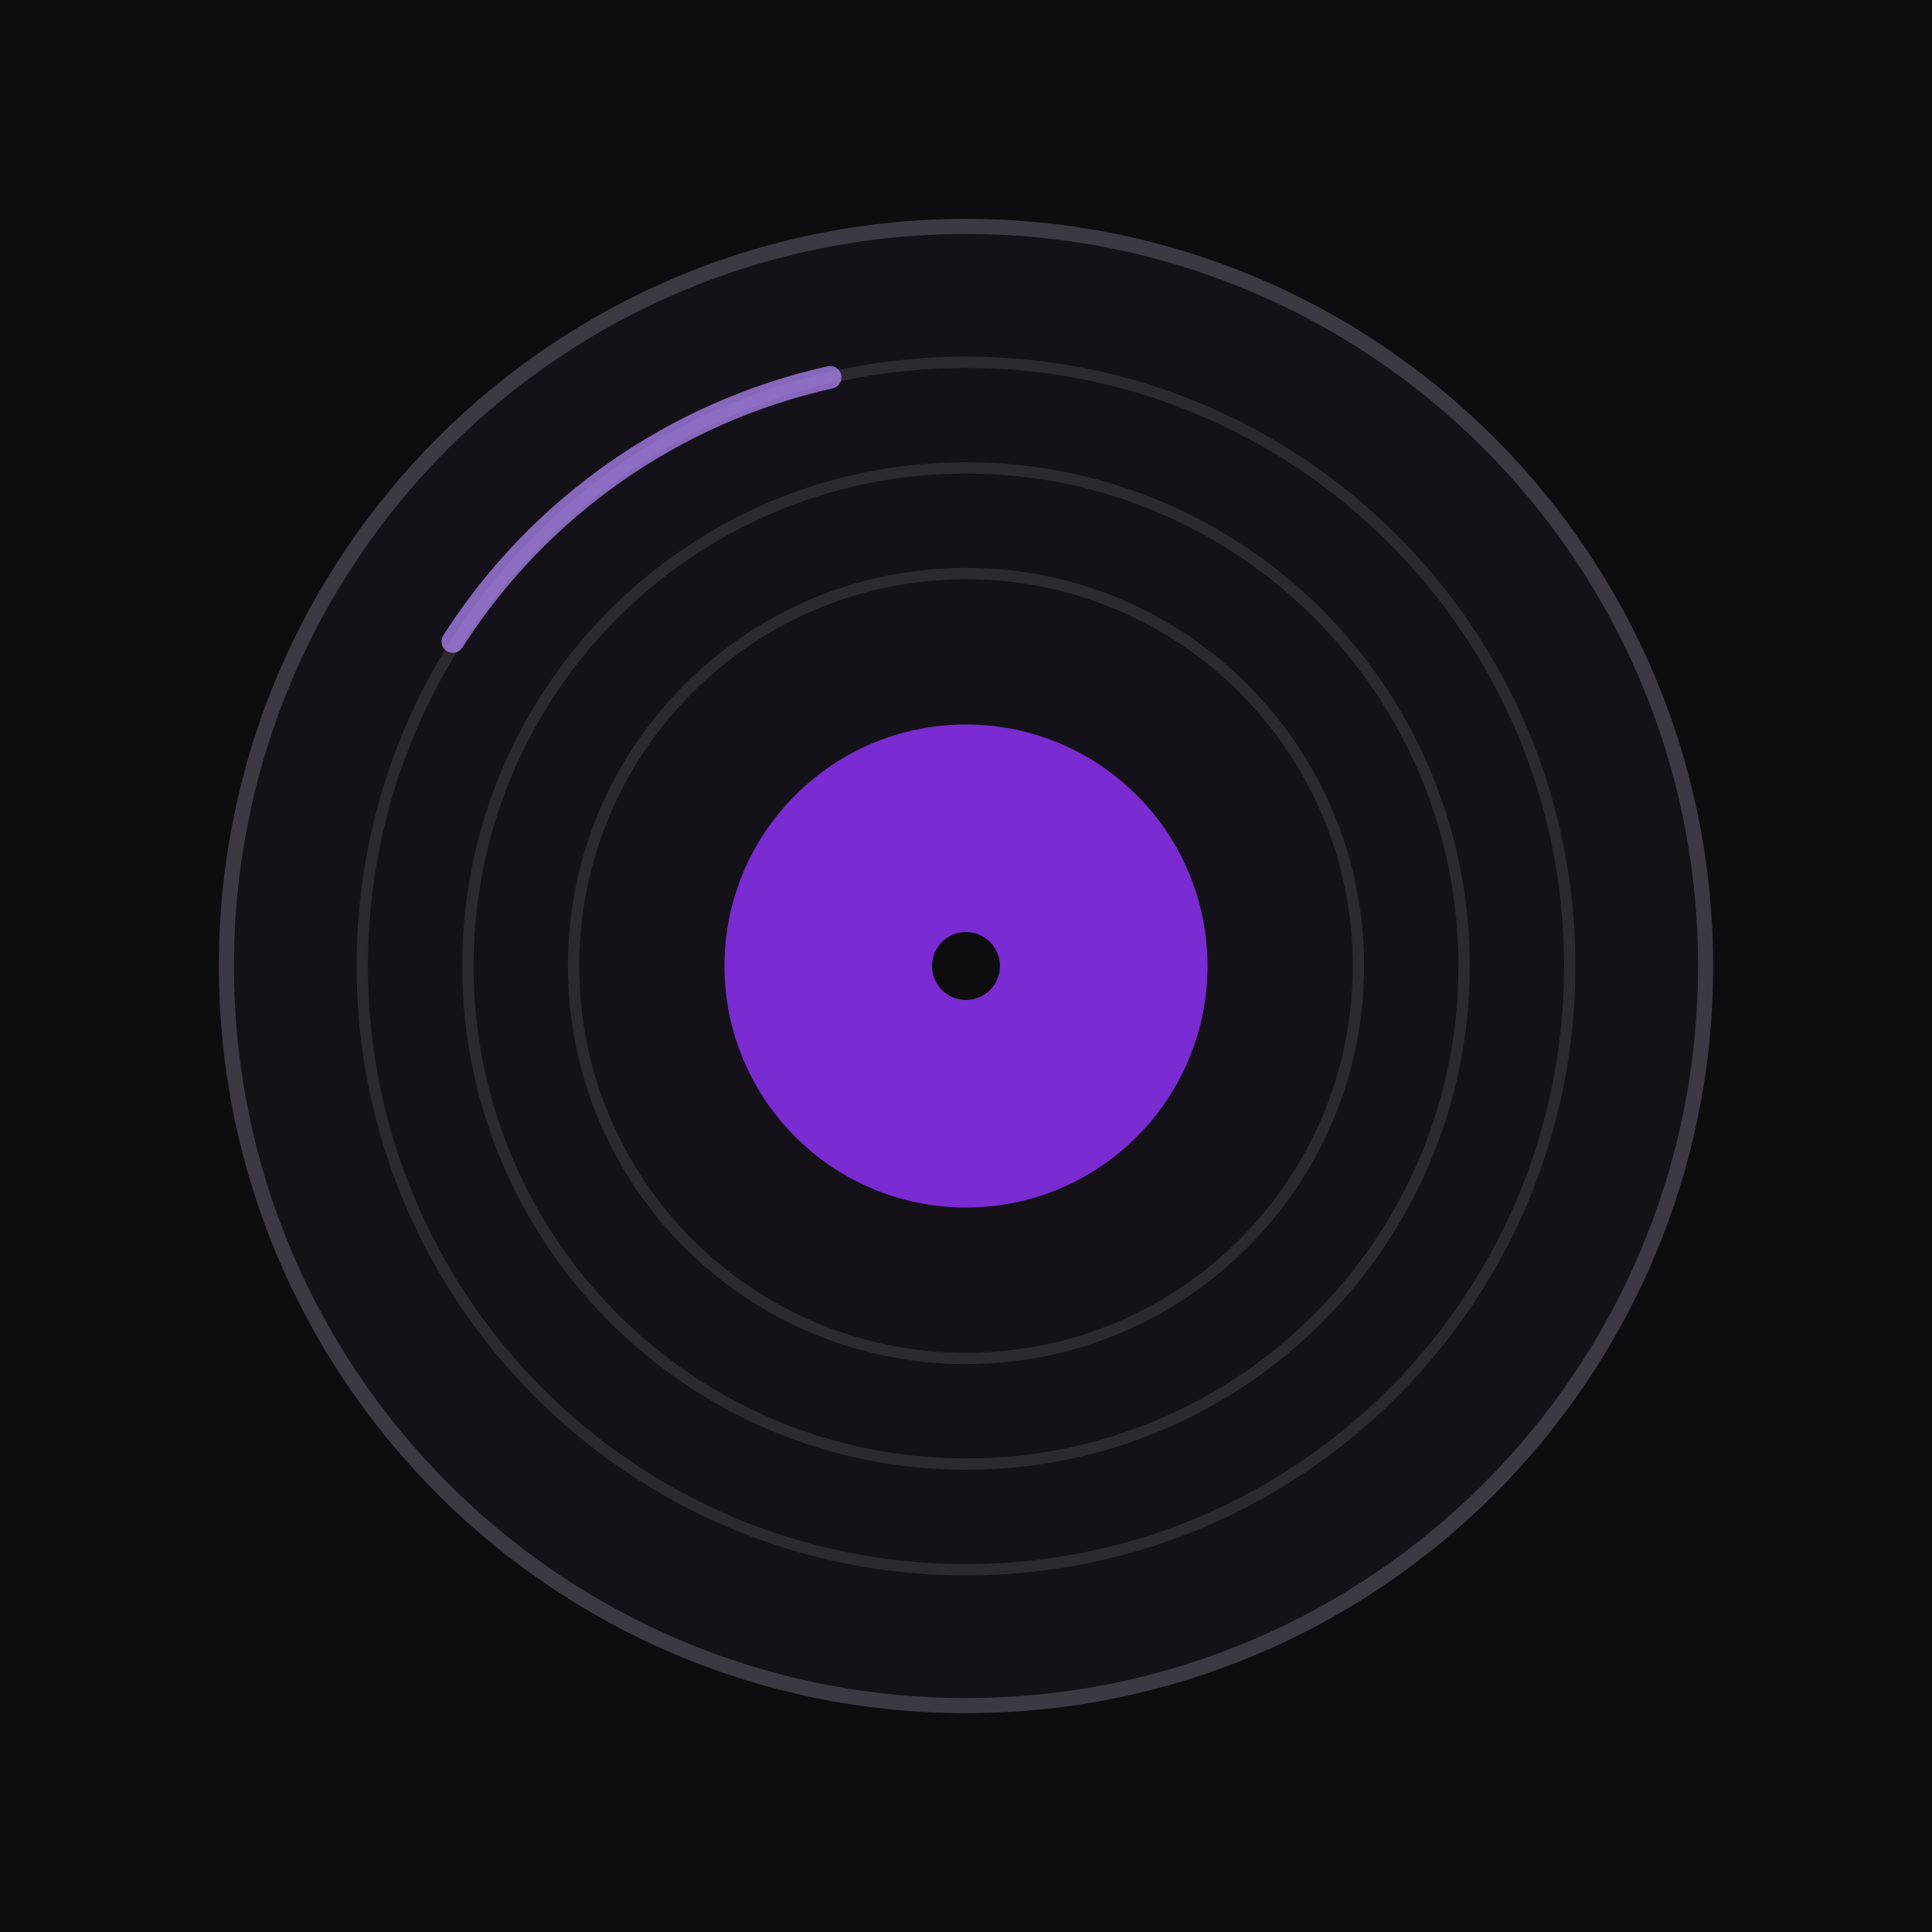
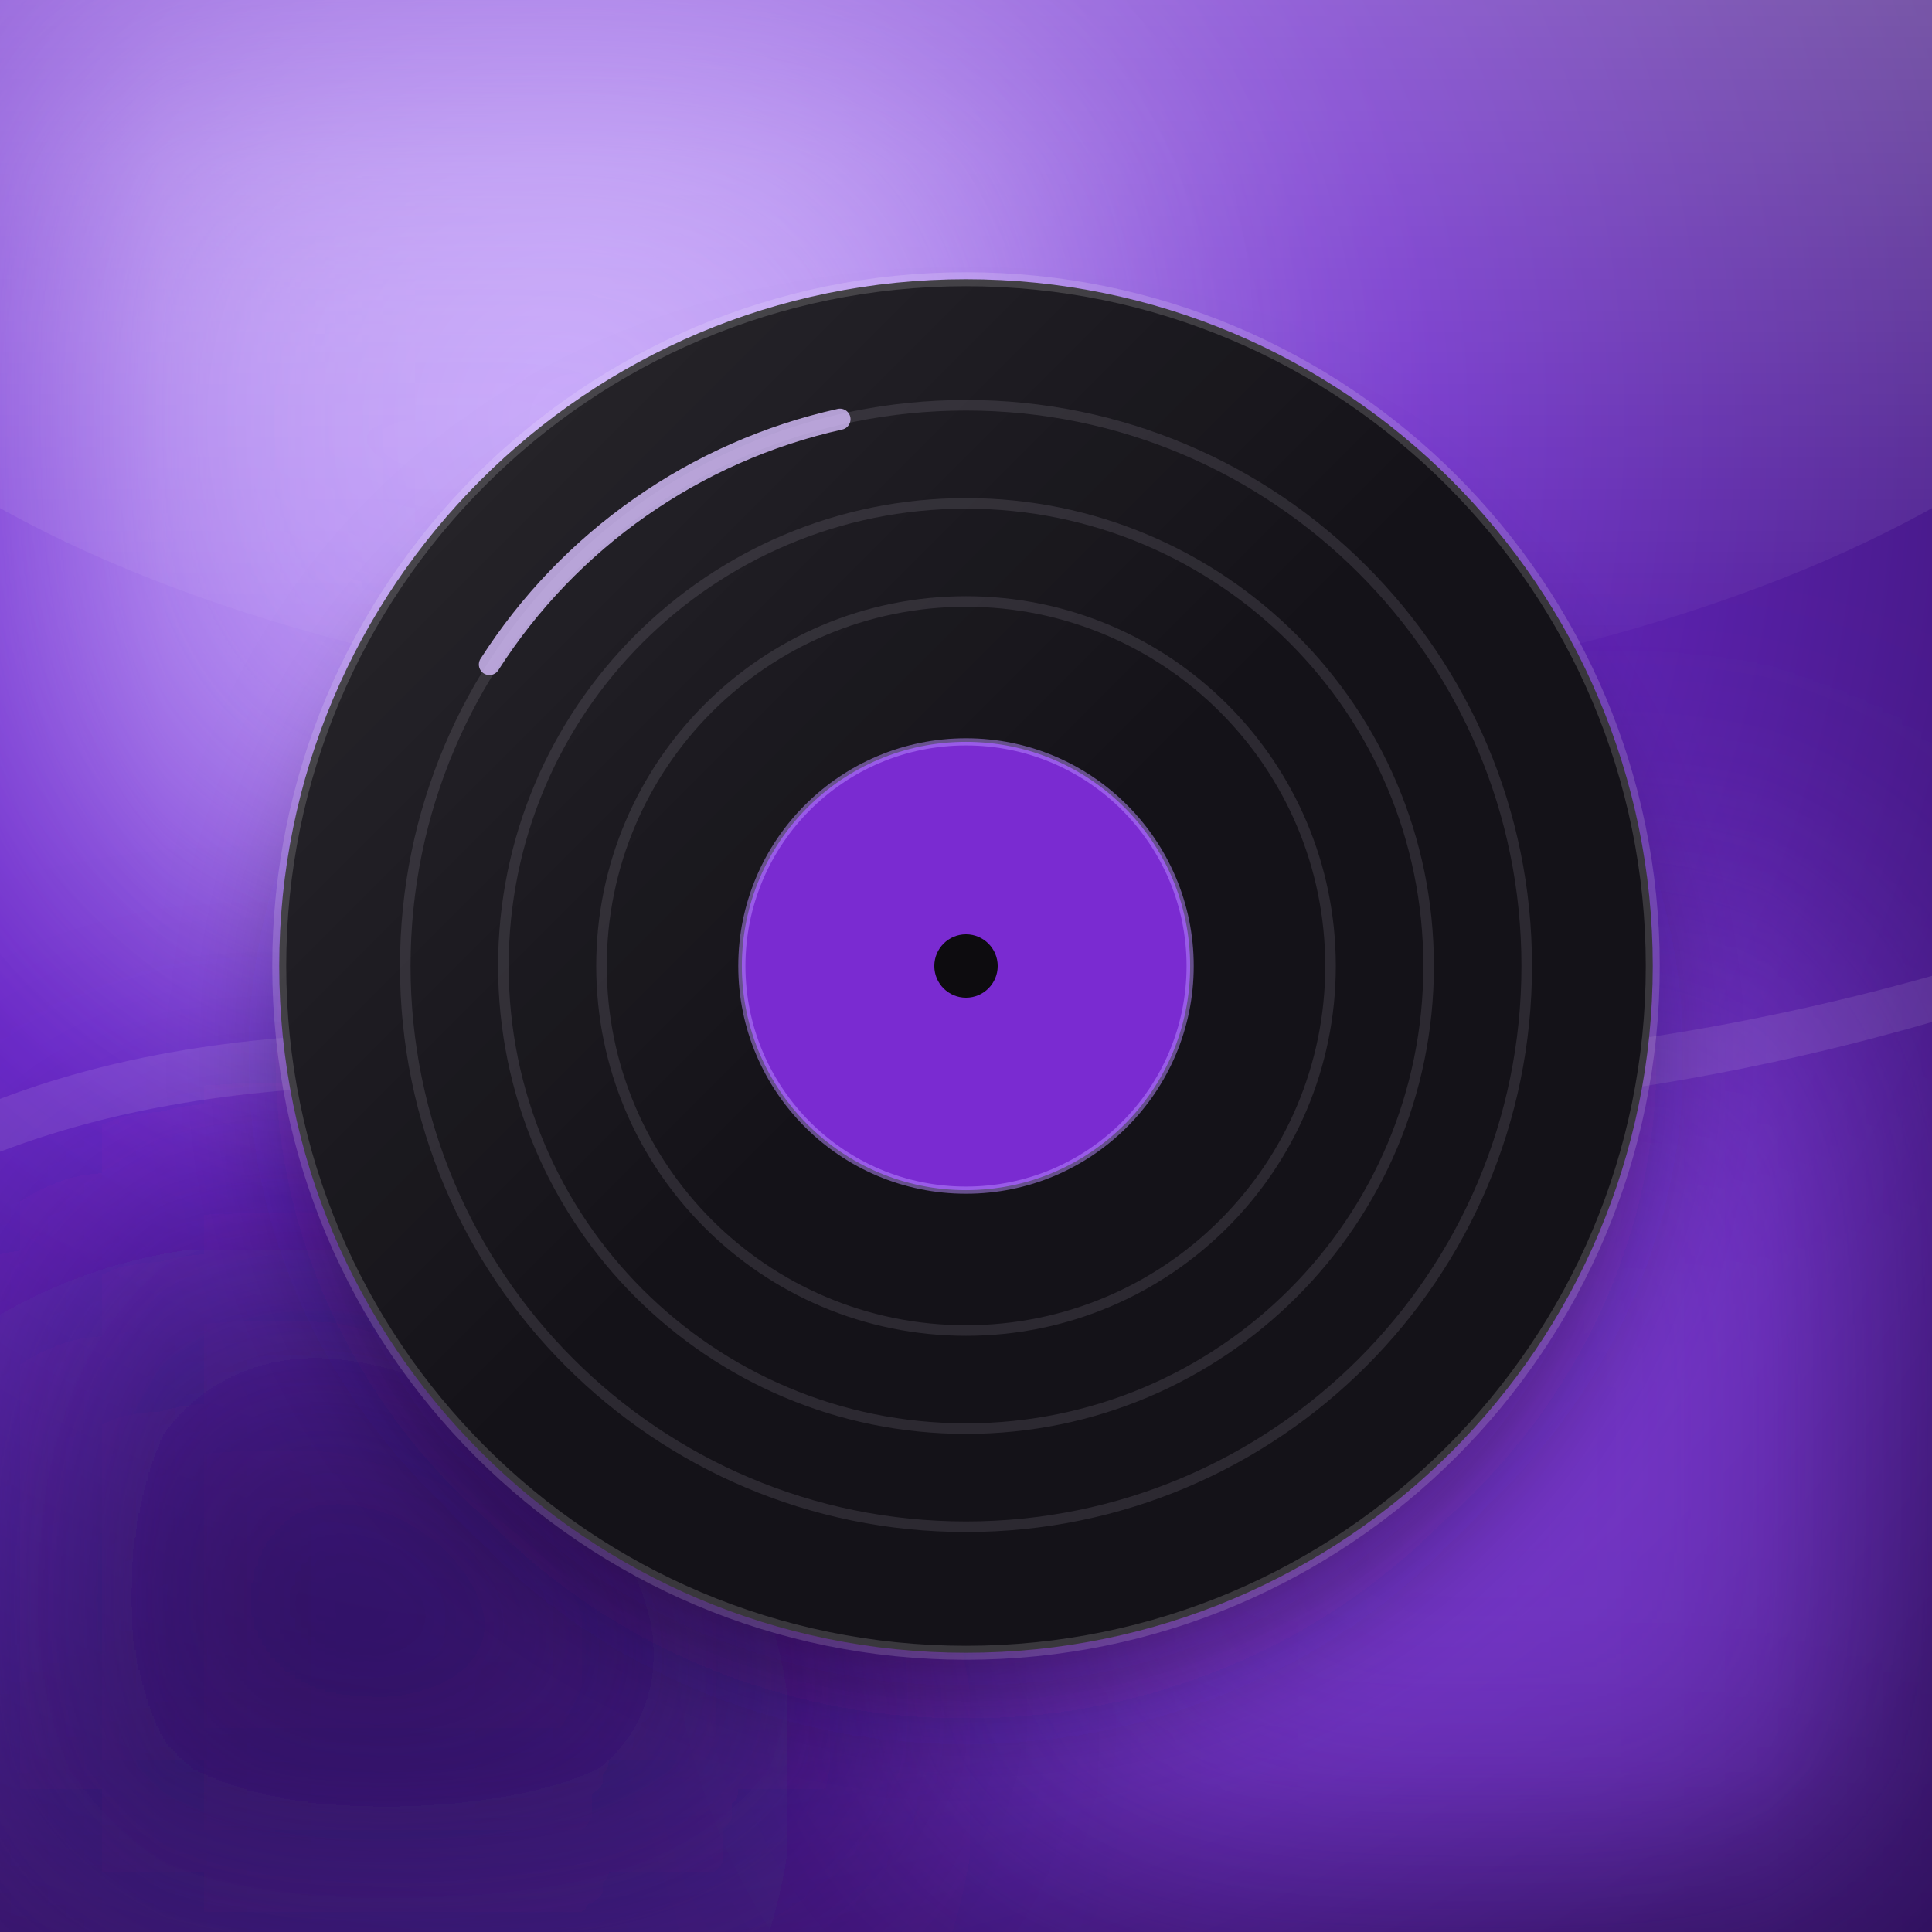
<svg xmlns="http://www.w3.org/2000/svg" viewBox="0 0 512 512">
-   <rect width="512" height="512" fill="#0d0c0f" />
-   <circle cx="256" cy="256" r="196" fill="#141218" stroke="#3d3942" stroke-width="4" />
-   <circle cx="256" cy="256" r="160" fill="none" stroke="#2c2931" stroke-width="3" />
-   <circle cx="256" cy="256" r="132" fill="none" stroke="#2c2931" stroke-width="3" />
-   <circle cx="256" cy="256" r="104" fill="none" stroke="#2c2931" stroke-width="3" />
-   <path d="M120 170 A160 160 0 0 1 220 100" fill="none" stroke="#b88cff" stroke-width="6" stroke-linecap="round" opacity="0.7" />
-   <circle cx="256" cy="256" r="64" fill="#7a2bd1" />
-   <circle cx="256" cy="256" r="9" fill="#0d0c0f" />
+   <defs>
+     <radialGradient id="fondo" cx="30%" cy="22%" r="95%">
+       <stop offset="0" stop-color="#a978f5" />
+       <stop offset="0.45" stop-color="#6b28c9" />
+       <stop offset="1" stop-color="#2b0e57" />
+     </radialGradient>
+     <linearGradient id="brillo" x1="0" y1="0" x2="0" y2="1">
+       <stop offset="0" stop-color="#fff" stop-opacity="0.42" />
+       <stop offset="1" stop-color="#fff" stop-opacity="0" />
+     </linearGradient>
+     <linearGradient id="reflejoDisco" x1="0" y1="0" x2="1" y2="1">
+       <stop offset="0" stop-color="#fff" stop-opacity="0.10" />
+       <stop offset="0.5" stop-color="#fff" stop-opacity="0" />
+     </linearGradient>
+     <filter id="difuso" x="-50%" y="-50%" width="200%" height="200%">
+       <feGaussianBlur stdDeviation="46" />
+     </filter>
+     <filter id="sombra" x="-50%" y="-50%" width="200%" height="200%">
+       <feGaussianBlur stdDeviation="18" />
+     </filter>
+   </defs>
+   <rect width="512" height="512" fill="url(#fondo)" />
+   <circle cx="120" cy="96" r="150" fill="#d9c2ff" opacity="0.55" filter="url(#difuso)" />
+   <circle cx="430" cy="420" r="170" fill="#9b4dff" opacity="0.55" filter="url(#difuso)" />
+   <circle cx="70" cy="470" r="140" fill="#24084d" opacity="0.7" filter="url(#difuso)" />
+   <ellipse cx="256" cy="40" rx="330" ry="150" fill="url(#brillo)" />
+   <path d="M-20 300 C 120 230, 300 330, 540 250 L 540 262 C 300 344, 120 244, -20 314 Z" fill="#fff" opacity="0.10" />
+   <ellipse cx="256" cy="280.1" rx="174.6" ry="167.1" fill="#12051f" opacity="0.55" filter="url(#sombra)" />
+   <circle cx="256" cy="256" r="182" fill="#141218" stroke="#ffffff" stroke-opacity="0.16" stroke-width="3.7" />
+   <circle cx="256" cy="256" r="148.6" fill="none" stroke="#2c2931" stroke-width="2.8" />
+   <circle cx="256" cy="256" r="122.6" fill="none" stroke="#2c2931" stroke-width="2.8" />
+   <circle cx="256" cy="256" r="96.6" fill="none" stroke="#2c2931" stroke-width="2.8" />
+   <path d="M129.7 176.1 A148.6 148.6 0 0 1 222.6 111.1" fill="none" stroke="#d6bcff" stroke-width="5.6" stroke-linecap="round" opacity="0.8" />
+   <circle cx="256" cy="256" r="182" fill="url(#reflejoDisco)" />
+   <circle cx="256" cy="256" r="59.4" fill="#7a2bd1" />
+   <circle cx="256" cy="256" r="59.4" fill="none" stroke="#b88cff" stroke-opacity="0.5" stroke-width="1.9" />
+   <circle cx="256" cy="256" r="8.4" fill="#0d0c0f" />
</svg>
